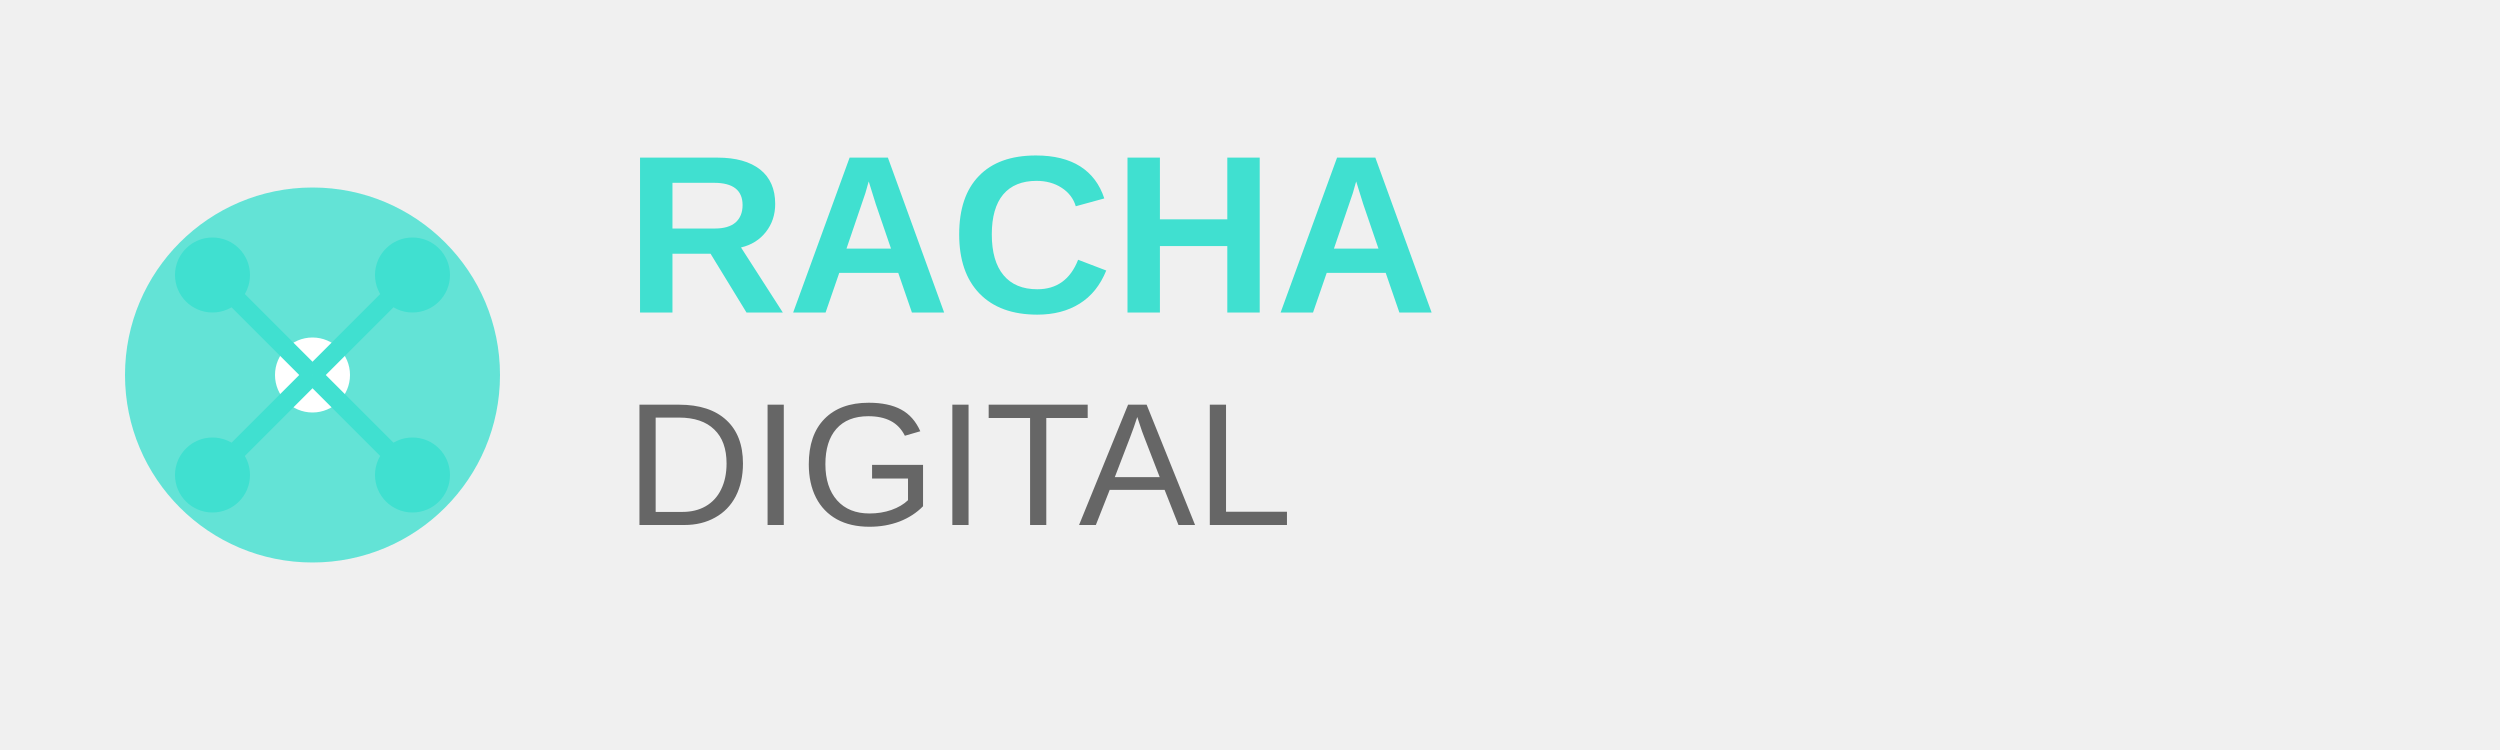
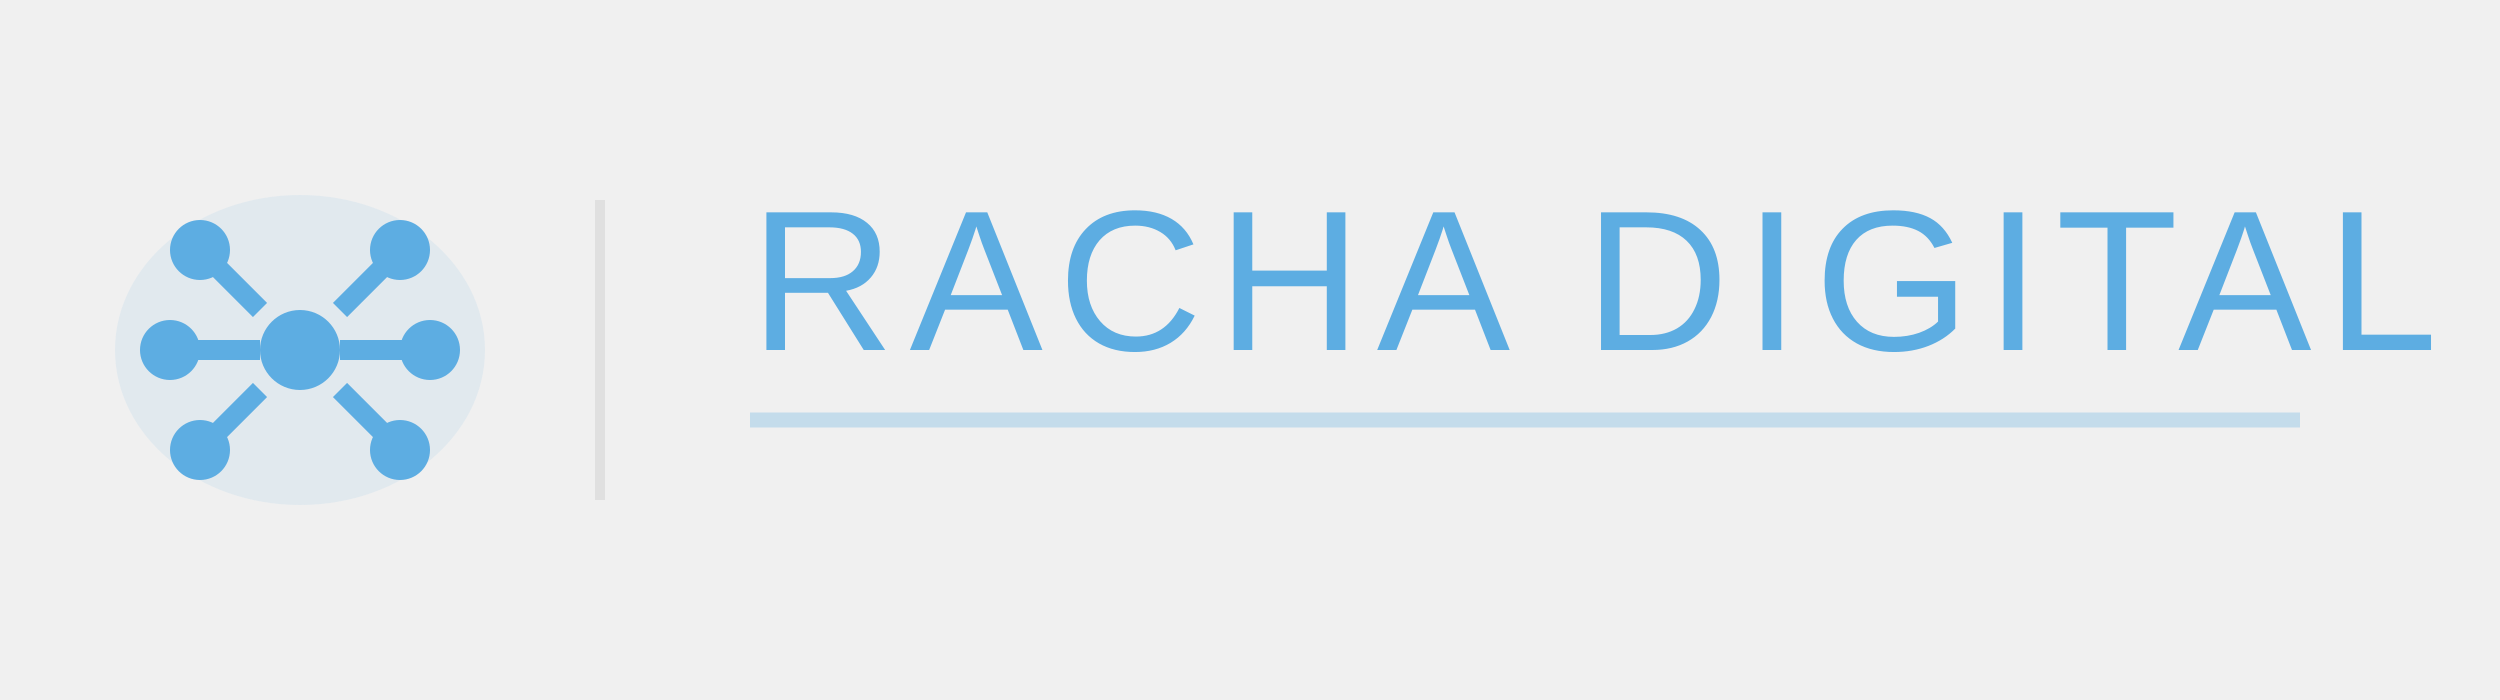
- <svg xmlns="http://www.w3.org/2000/svg" width="200" height="60" viewBox="0 0 200 60" fill="none">
-   <g transform="translate(5, 10)">
-     <circle cx="20" cy="20" r="15" fill="#40E0D0" opacity="0.8" />
-     <circle cx="12" cy="12" r="3" fill="#40E0D0" />
-     <circle cx="28" cy="12" r="3" fill="#40E0D0" />
-     <circle cx="12" cy="28" r="3" fill="#40E0D0" />
-     <circle cx="28" cy="28" r="3" fill="#40E0D0" />
-     <circle cx="20" cy="20" r="3" fill="#FFFFFF" />
-     <line x1="12" y1="12" x2="20" y2="20" stroke="#40E0D0" stroke-width="1.5" />
-     <line x1="28" y1="12" x2="20" y2="20" stroke="#40E0D0" stroke-width="1.5" />
-     <line x1="12" y1="28" x2="20" y2="20" stroke="#40E0D0" stroke-width="1.5" />
-     <line x1="28" y1="28" x2="20" y2="20" stroke="#40E0D0" stroke-width="1.5" />
+ <svg xmlns="http://www.w3.org/2000/svg" width="250" height="70" viewBox="0 0 250 70" fill="none">
+   <g transform="translate(10, 15)">
+     <ellipse cx="20" cy="20" rx="18" ry="15" fill="#5DADE2" opacity="0.1" stroke="#5DADE2" stroke-width="1" />
+     <circle cx="10" cy="10" r="3" fill="#5DADE2" />
+     <circle cx="30" cy="10" r="3" fill="#5DADE2" />
+     <circle cx="33" cy="20" r="3" fill="#5DADE2" />
+     <circle cx="30" cy="30" r="3" fill="#5DADE2" />
+     <circle cx="10" cy="30" r="3" fill="#5DADE2" />
+     <circle cx="7" cy="20" r="3" fill="#5DADE2" />
+     <circle cx="20" cy="20" r="4" fill="#5DADE2" />
+     <line x1="10" y1="10" x2="16" y2="16" stroke="#5DADE2" stroke-width="2" />
+     <line x1="30" y1="10" x2="24" y2="16" stroke="#5DADE2" stroke-width="2" />
+     <line x1="33" y1="20" x2="24" y2="20" stroke="#5DADE2" stroke-width="2" />
+     <line x1="30" y1="30" x2="24" y2="24" stroke="#5DADE2" stroke-width="2" />
+     <line x1="10" y1="30" x2="16" y2="24" stroke="#5DADE2" stroke-width="2" />
+     <line x1="7" y1="20" x2="16" y2="20" stroke="#5DADE2" stroke-width="2" />
  </g>
-   <text x="50" y="25" font-family="Arial, sans-serif" font-size="18" font-weight="bold" fill="#40E0D0">
-     RACHA
+   <line x1="60" y1="20" x2="60" y2="50" stroke="#E0E0E0" stroke-width="1" />
+   <text x="75" y="35" font-family="Arial, sans-serif" font-size="20" font-weight="300" fill="#5DADE2" letter-spacing="1.5px">
+     RACHA DIGITAL
  </text>
-   <text x="50" y="42" font-family="Arial, sans-serif" font-size="14" font-weight="normal" fill="#666666">
-     DIGITAL
-   </text>
+   <line x1="75" y1="42" x2="230" y2="42" stroke="#5DADE2" stroke-width="1.5" opacity="0.3" />
</svg>
